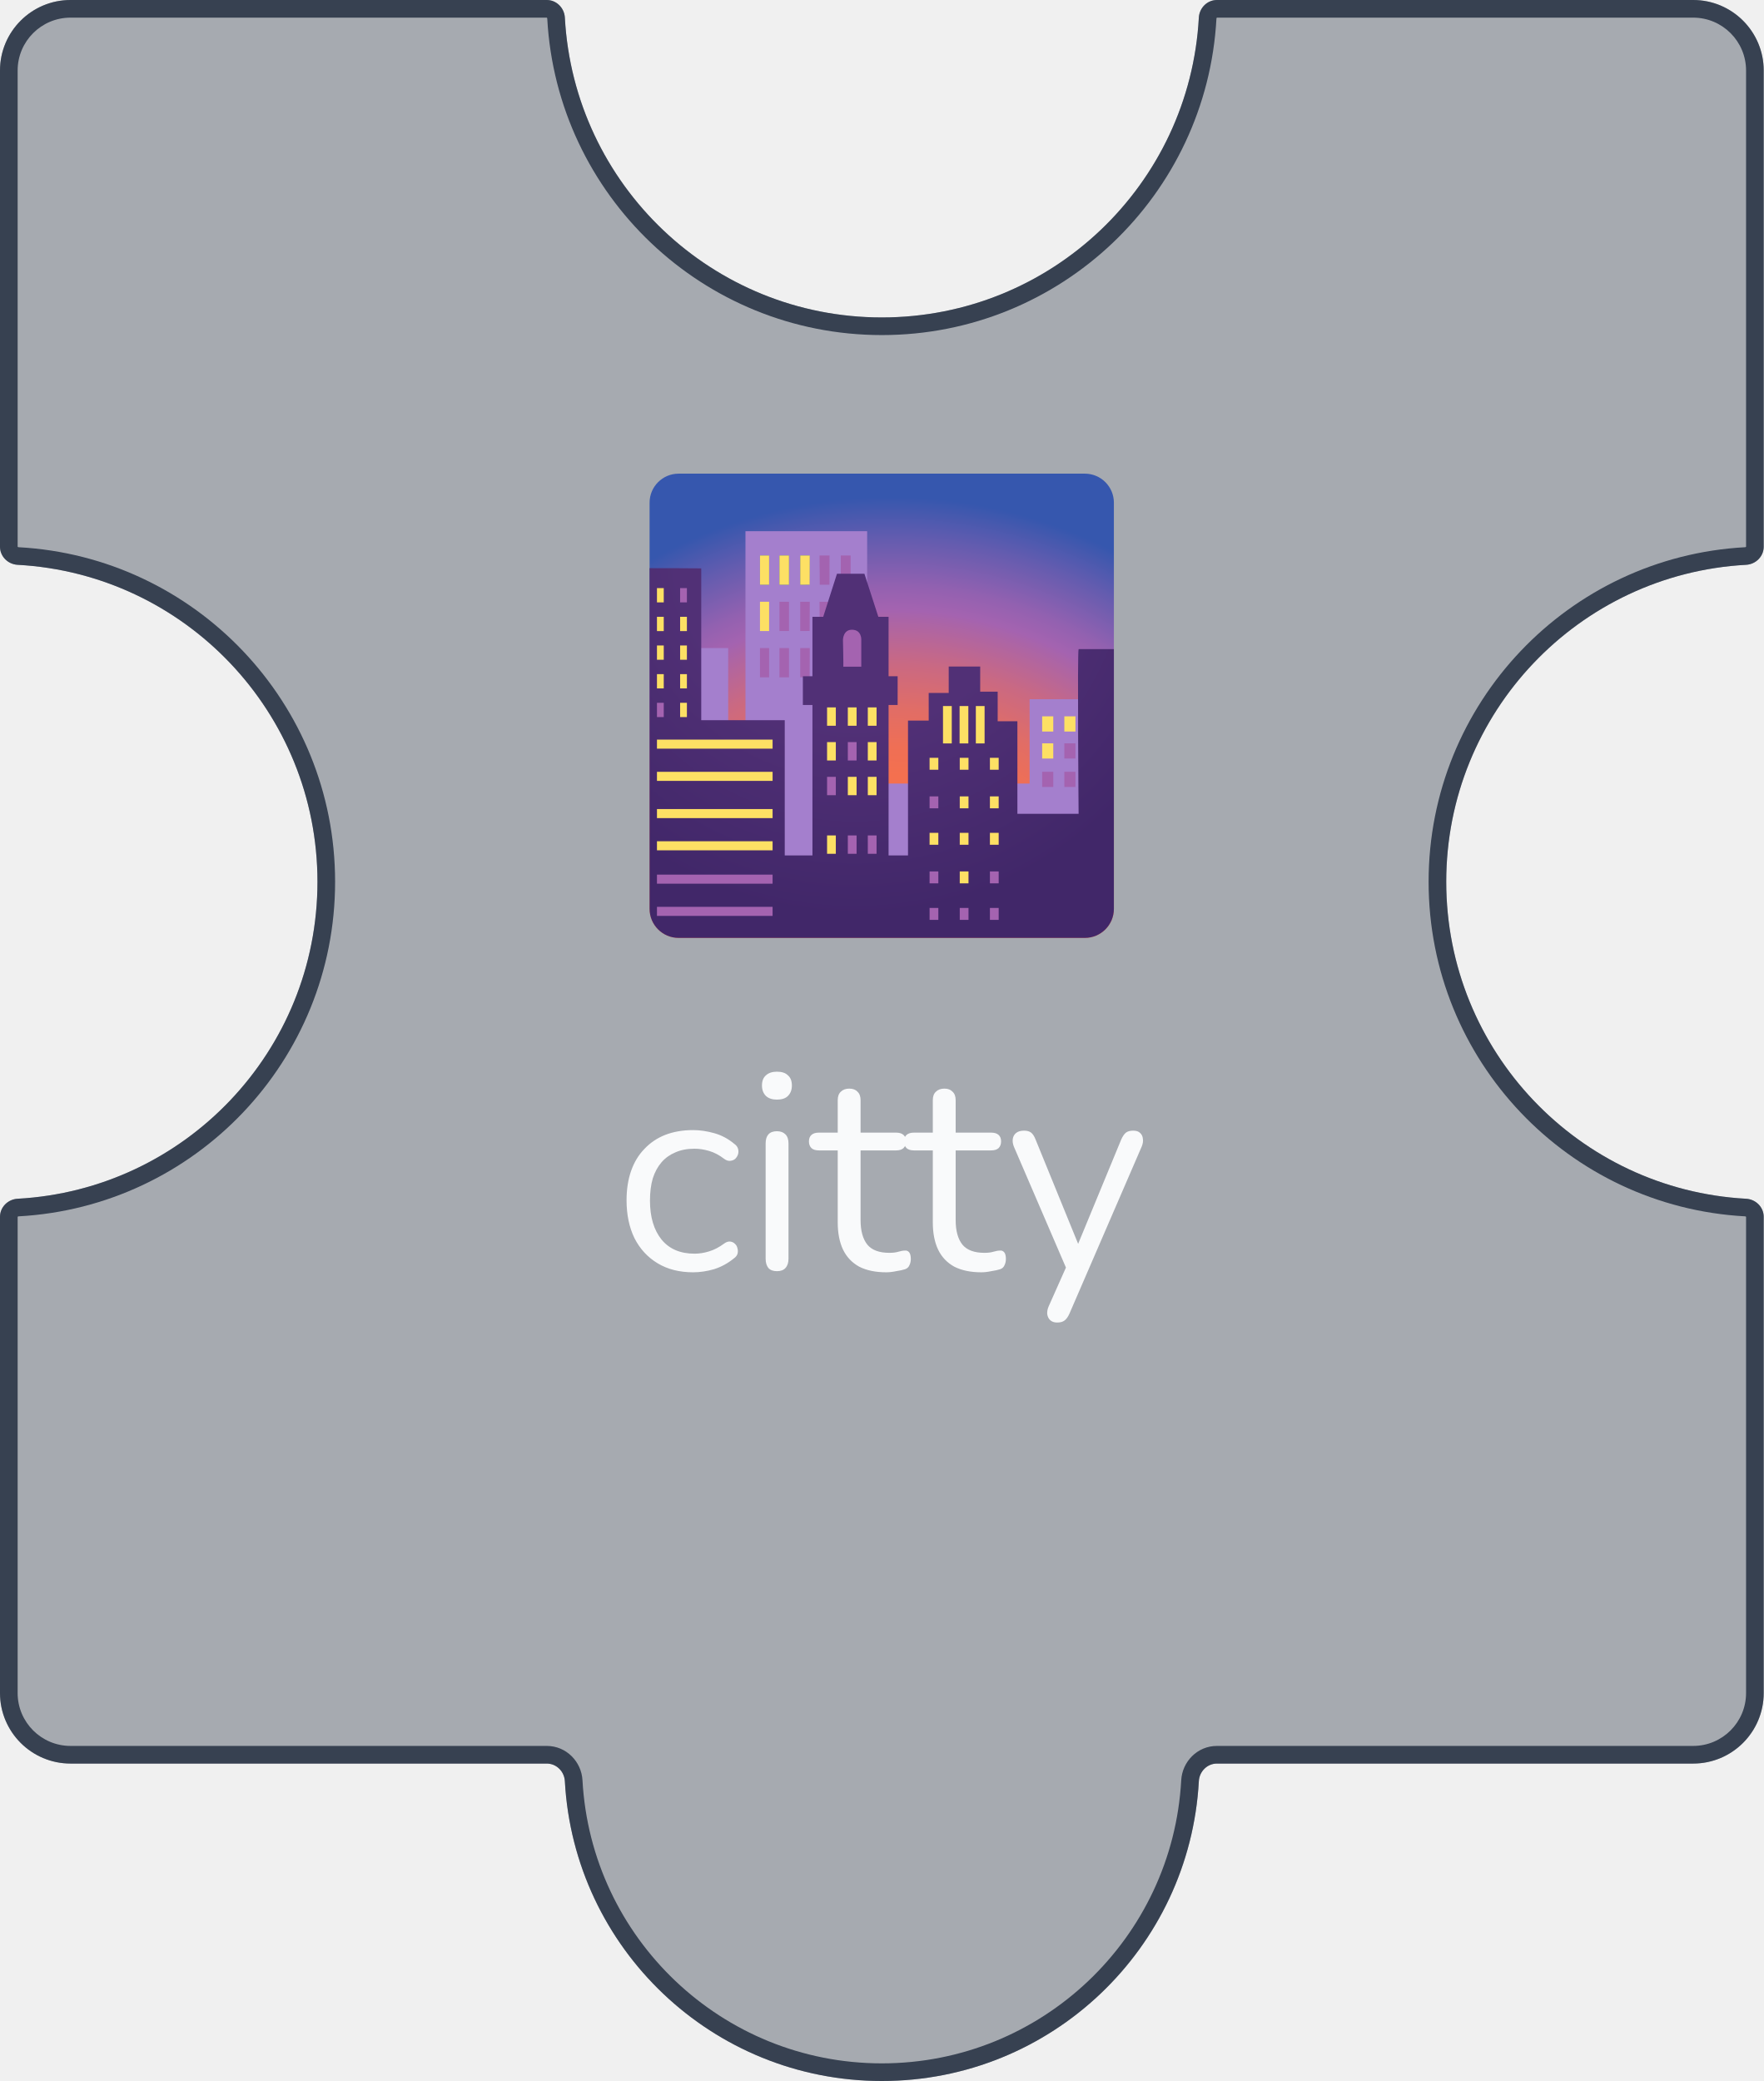
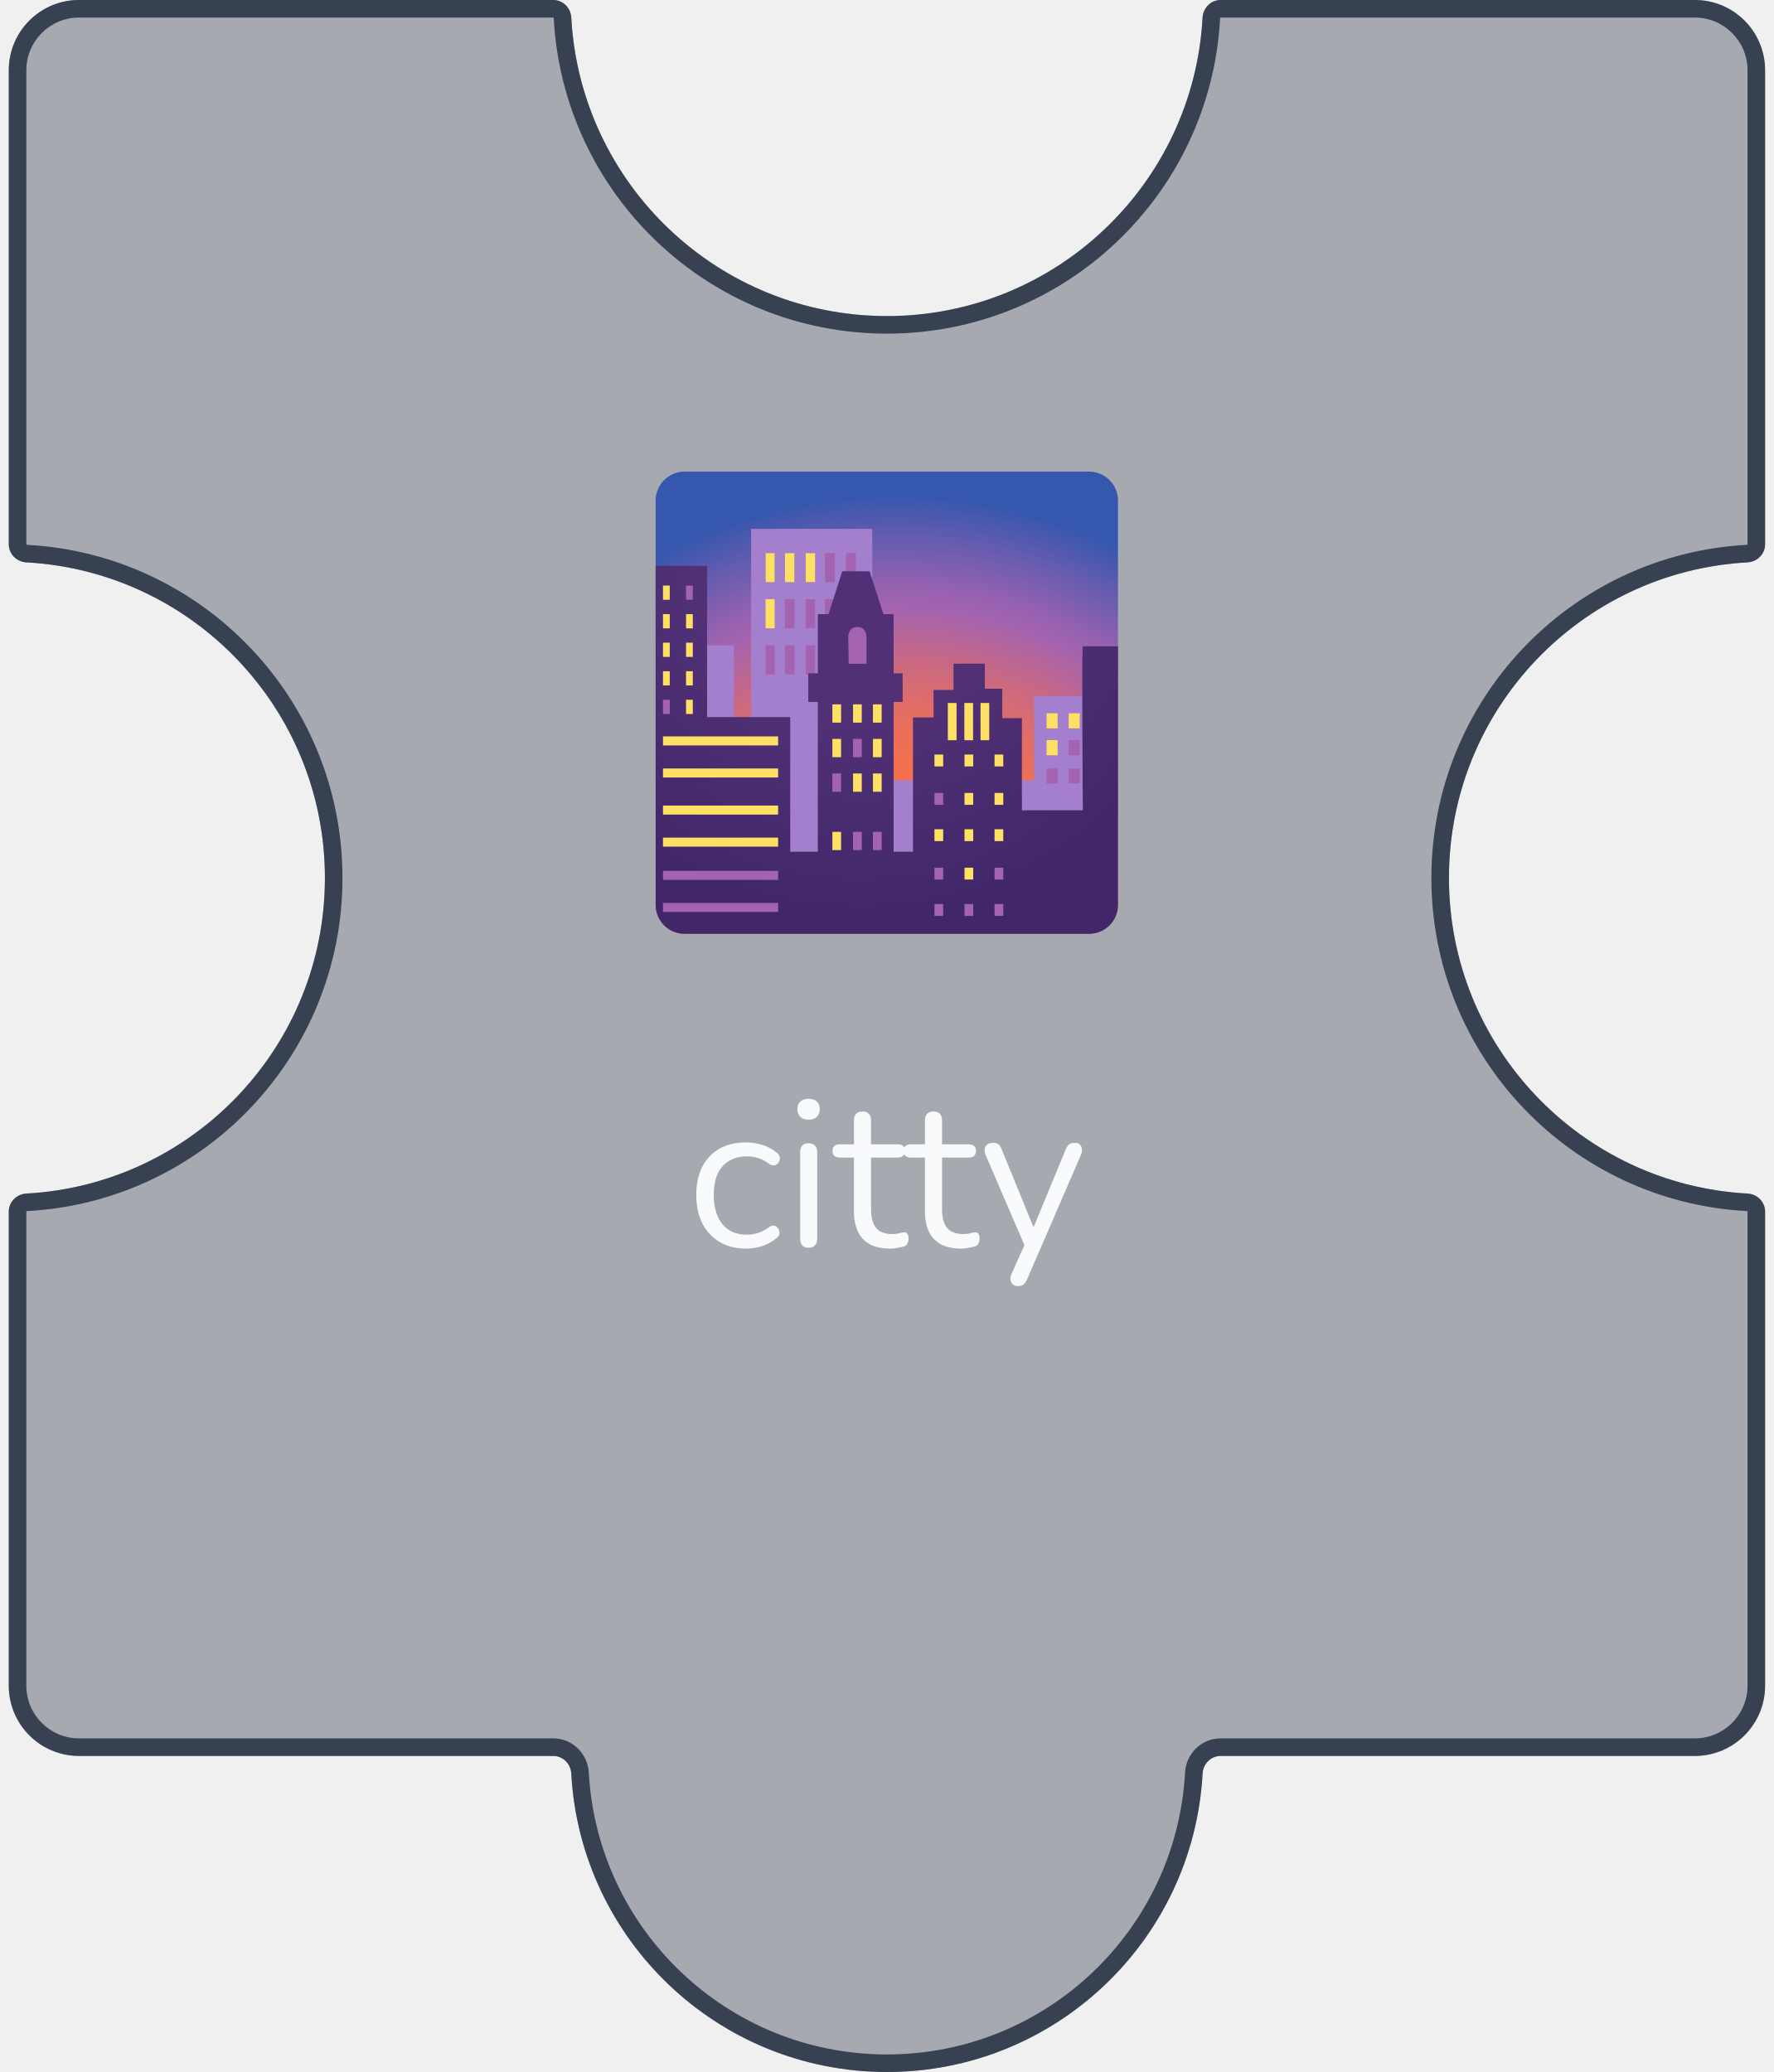
- <svg xmlns="http://www.w3.org/2000/svg" width="100" height="118" viewBox="0 0 100 118" fill="none">
+ <svg xmlns="http://www.w3.org/2000/svg" width="101" height="118" viewBox="0 0 101 118" fill="none">
  <mask id="path-1-inside-1_576_10476" fill="white">
-     <path fill-rule="evenodd" clip-rule="evenodd" d="M69 0C68.448 0 68.003 0.448 67.973 1C67.454 10.476 59.606 18 50 18C40.394 18 32.546 10.476 32.027 1C31.997 0.448 31.552 0 31 0L4 0C1.791 0 0 1.791 0 4L0 31C0 31.552 0.448 31.997 1 32.027C10.476 32.546 18 40.394 18 50C18 59.606 10.476 67.454 1 67.973C0.448 68.003 0 68.448 0 69L0 96C0 98.209 1.791 100 4 100H31C31.552 100 31.997 100.449 32.027 101C32.546 110.476 40.394 118 50 118C59.606 118 67.454 110.476 67.973 101C68.003 100.448 68.448 100 69 100H96C98.209 100 100 98.209 100 96V69C100 68.448 99.552 68.003 99 67.973C89.524 67.454 82 59.606 82 50C82 40.394 89.524 32.546 99 32.027C99.552 31.997 100 31.552 100 31V4C100 1.791 98.209 0 96 0L69 0Z" />
+     <path fill-rule="evenodd" clip-rule="evenodd" d="M69.5 0C68.948 0 68.503 0.448 68.473 1C67.954 10.476 60.106 18 50.5 18C40.894 18 33.046 10.476 32.527 1C32.497 0.448 32.052 0 31.5 0L4.5 0C2.291 0 0.5 1.791 0.5 4L0.5 31C0.5 31.552 0.948 31.997 1.5 32.027C10.976 32.546 18.5 40.394 18.5 50C18.5 59.606 10.976 67.454 1.5 67.973C0.948 68.003 0.5 68.448 0.5 69L0.5 96C0.5 98.209 2.291 100 4.5 100H31.5C32.052 100 32.497 100.449 32.527 101C33.046 110.476 40.894 118 50.5 118C60.106 118 67.954 110.476 68.473 101C68.503 100.448 68.948 100 69.5 100H96.5C98.709 100 100.5 98.209 100.5 96V69C100.5 68.448 100.051 68.003 99.5 67.973C90.024 67.454 82.5 59.606 82.5 50C82.5 40.394 90.024 32.546 99.5 32.027C100.052 31.997 100.5 31.552 100.5 31V4C100.5 1.791 98.709 0 96.5 0L69.5 0Z" />
  </mask>
-   <path fill-rule="evenodd" clip-rule="evenodd" d="M69 0C68.448 0 68.003 0.448 67.973 1C67.454 10.476 59.606 18 50 18C40.394 18 32.546 10.476 32.027 1C31.997 0.448 31.552 0 31 0L4 0C1.791 0 0 1.791 0 4L0 31C0 31.552 0.448 31.997 1 32.027C10.476 32.546 18 40.394 18 50C18 59.606 10.476 67.454 1 67.973C0.448 68.003 0 68.448 0 69L0 96C0 98.209 1.791 100 4 100H31C31.552 100 31.997 100.449 32.027 101C32.546 110.476 40.394 118 50 118C59.606 118 67.454 110.476 67.973 101C68.003 100.448 68.448 100 69 100H96C98.209 100 100 98.209 100 96V69C100 68.448 99.552 68.003 99 67.973C89.524 67.454 82 59.606 82 50C82 40.394 89.524 32.546 99 32.027C99.552 31.997 100 31.552 100 31V4C100 1.791 98.209 0 96 0L69 0Z" fill="#374151" fill-opacity="0.4" />
-   <path d="M99 32.027L98.945 31.029L99 32.027ZM99 67.973L98.945 68.971L99 67.973ZM32.027 101L33.026 100.945L32.027 101ZM1 32.027L0.945 33.026L1 32.027ZM32.027 1L31.029 1.055L32.027 1ZM67.973 101L66.974 100.945L67.973 101ZM67.973 1L66.974 0.945L67.973 1ZM50 19C60.14 19 68.424 11.058 68.971 1.055L66.974 0.945C66.484 9.894 59.072 17 50 17L50 19ZM31.029 1.055C31.576 11.058 39.86 19 50 19L50 17C40.928 17 33.516 9.894 33.026 0.945L31.029 1.055ZM4 1L31 1V-1L4 -1V1ZM1 4C1 2.343 2.343 1 4 1V-1C1.239 -1 -1 1.239 -1 4H1ZM1 31L1 4H-1L-1 31H1ZM19 50C19 39.86 11.058 31.576 1.055 31.029L0.945 33.026C9.894 33.516 17 40.928 17 50L19 50ZM1.055 68.971C11.058 68.424 19 60.14 19 50L17 50C17 59.072 9.894 66.484 0.945 66.974L1.055 68.971ZM1 96L1 69H-1L-1 96H1ZM4 99C2.343 99 1 97.657 1 96H-1C-1 98.761 1.239 101 4 101V99ZM31 99H4V101H31L31 99ZM50 117C40.928 117 33.516 109.894 33.026 100.945L31.029 101.055C31.576 111.058 39.86 119 50 119V117ZM66.974 100.945C66.484 109.894 59.072 117 50 117V119C60.14 119 68.424 111.058 68.971 101.055L66.974 100.945ZM96 99H69V101H96V99ZM99 96C99 97.657 97.657 99 96 99V101C98.761 101 101 98.761 101 96H99ZM99 69V96H101V69H99ZM81 50C81 60.14 88.942 68.424 98.945 68.971L99.055 66.974C90.106 66.484 83 59.072 83 50H81ZM98.945 31.029C88.942 31.576 81 39.86 81 50H83C83 40.928 90.106 33.516 99.055 33.026L98.945 31.029ZM99 4V31H101V4L99 4ZM96 1C97.657 1 99 2.343 99 4L101 4C101 1.239 98.761 -1 96 -1V1ZM69 1L96 1V-1L69 -1V1ZM99.055 33.026C100.101 32.968 101 32.118 101 31H99C99 31.001 99 31.001 99 31.001C99 31 99 31 99 31C99 31 98.999 31.003 98.994 31.008C98.984 31.019 98.967 31.028 98.945 31.029L99.055 33.026ZM101 69C101 67.882 100.101 67.031 99.055 66.974L98.945 68.971C98.967 68.972 98.984 68.981 98.994 68.992C98.999 68.997 99 69 99 69C99 69 99 69 99 68.999C99 68.999 99 68.999 99 69H101ZM31 101C31.001 101 31.001 101 31.001 101C31 101 31 101 31 101C31 101 31.003 101.001 31.008 101.006C31.019 101.016 31.028 101.033 31.029 101.055L33.026 100.945C32.968 99.899 32.118 99 31 99L31 101ZM-1 31C-1 32.118 -0.101 32.968 0.945 33.026L1.055 31.029C1.033 31.028 1.016 31.019 1.006 31.008C1.001 31.003 1 31 1 31C1 31 1 31 1 31.001C1 31.001 1 31.001 1 31H-1ZM0.945 66.974C-0.101 67.031 -1 67.882 -1 69H1C1 68.999 1 68.999 1 68.999C1 69 1 69 1 69C1 69 1.001 68.997 1.006 68.992C1.016 68.981 1.033 68.972 1.055 68.971L0.945 66.974ZM33.026 0.945C32.968 -0.101 32.118 -1 31 -1V1C31.001 1 31.001 1 31.001 1C31 1 31 1 31 1C31 1 31.003 1.001 31.008 1.006C31.019 1.016 31.028 1.033 31.029 1.055L33.026 0.945ZM68.971 101.055C68.972 101.033 68.981 101.016 68.992 101.006C68.997 101.001 69 101 69 101C69 101 69 101 68.999 101C68.999 101 68.999 101 69 101V99C67.882 99 67.031 99.899 66.974 100.945L68.971 101.055ZM68.971 1.055C68.972 1.033 68.981 1.016 68.992 1.006C68.997 1.001 69 1 69 1C69 1 69 1 68.999 1C68.999 1 68.999 1 69 1V-1C67.882 -1 67.031 -0.101 66.974 0.945L68.971 1.055Z" fill="#374151" mask="url(#path-1-inside-1_576_10476)" />
-   <path d="M39.301 72.144C38.522 72.144 37.85 71.973 37.285 71.632C36.72 71.291 36.282 70.816 35.973 70.208C35.674 69.589 35.525 68.875 35.525 68.064C35.525 67.445 35.61 66.891 35.781 66.4C35.952 65.909 36.202 65.493 36.533 65.152C36.864 64.8 37.258 64.533 37.717 64.352C38.186 64.171 38.714 64.08 39.301 64.08C39.685 64.08 40.085 64.139 40.501 64.256C40.917 64.373 41.296 64.576 41.637 64.864C41.744 64.939 41.813 65.029 41.845 65.136C41.877 65.243 41.877 65.349 41.845 65.456C41.813 65.552 41.76 65.637 41.685 65.712C41.61 65.776 41.514 65.813 41.397 65.824C41.29 65.835 41.178 65.797 41.061 65.712C40.784 65.499 40.501 65.349 40.213 65.264C39.925 65.179 39.648 65.136 39.381 65.136C38.965 65.136 38.602 65.205 38.293 65.344C37.984 65.472 37.722 65.659 37.509 65.904C37.296 66.149 37.13 66.453 37.013 66.816C36.906 67.179 36.853 67.6 36.853 68.08C36.853 69.008 37.072 69.744 37.509 70.288C37.946 70.821 38.57 71.088 39.381 71.088C39.648 71.088 39.92 71.045 40.197 70.96C40.485 70.875 40.773 70.725 41.061 70.512C41.178 70.427 41.29 70.389 41.397 70.4C41.504 70.411 41.594 70.453 41.669 70.528C41.744 70.592 41.792 70.677 41.813 70.784C41.845 70.891 41.845 70.997 41.813 71.104C41.781 71.2 41.712 71.285 41.605 71.36C41.264 71.637 40.89 71.84 40.485 71.968C40.08 72.085 39.685 72.144 39.301 72.144ZM44.051 72.08C43.838 72.08 43.678 72.021 43.571 71.904C43.465 71.776 43.411 71.6 43.411 71.376V64.832C43.411 64.608 43.465 64.437 43.571 64.32C43.678 64.203 43.838 64.144 44.051 64.144C44.254 64.144 44.414 64.203 44.531 64.32C44.649 64.437 44.707 64.608 44.707 64.832V71.376C44.707 71.6 44.649 71.776 44.531 71.904C44.425 72.021 44.265 72.08 44.051 72.08ZM44.051 62.352C43.785 62.352 43.577 62.283 43.427 62.144C43.278 61.995 43.203 61.797 43.203 61.552C43.203 61.296 43.278 61.104 43.427 60.976C43.577 60.837 43.785 60.768 44.051 60.768C44.329 60.768 44.537 60.837 44.675 60.976C44.825 61.104 44.899 61.296 44.899 61.552C44.899 61.797 44.825 61.995 44.675 62.144C44.537 62.283 44.329 62.352 44.051 62.352ZM50.25 72.144C49.642 72.144 49.13 72.037 48.714 71.824C48.309 71.6 48.005 71.28 47.802 70.864C47.599 70.437 47.498 69.92 47.498 69.312V65.232H46.426C46.245 65.232 46.106 65.189 46.01 65.104C45.914 65.008 45.866 64.88 45.866 64.72C45.866 64.56 45.914 64.437 46.01 64.352C46.106 64.267 46.245 64.224 46.426 64.224H47.498V62.384C47.498 62.171 47.557 62.011 47.674 61.904C47.791 61.787 47.951 61.728 48.154 61.728C48.357 61.728 48.511 61.787 48.618 61.904C48.735 62.011 48.794 62.171 48.794 62.384V64.224H50.81C50.991 64.224 51.13 64.267 51.226 64.352C51.322 64.437 51.37 64.56 51.37 64.72C51.37 64.88 51.322 65.008 51.226 65.104C51.13 65.189 50.991 65.232 50.81 65.232H48.794V69.184C48.794 69.792 48.922 70.256 49.178 70.576C49.434 70.885 49.85 71.04 50.426 71.04C50.629 71.04 50.799 71.019 50.938 70.976C51.087 70.933 51.21 70.912 51.306 70.912C51.402 70.901 51.482 70.933 51.546 71.008C51.61 71.083 51.642 71.211 51.642 71.392C51.642 71.52 51.615 71.637 51.562 71.744C51.519 71.851 51.439 71.925 51.322 71.968C51.194 72.011 51.023 72.048 50.81 72.08C50.607 72.123 50.421 72.144 50.25 72.144ZM55.641 72.144C55.033 72.144 54.521 72.037 54.105 71.824C53.699 71.6 53.395 71.28 53.193 70.864C52.99 70.437 52.889 69.92 52.889 69.312V65.232H51.817C51.635 65.232 51.497 65.189 51.401 65.104C51.305 65.008 51.257 64.88 51.257 64.72C51.257 64.56 51.305 64.437 51.401 64.352C51.497 64.267 51.635 64.224 51.817 64.224H52.889V62.384C52.889 62.171 52.947 62.011 53.065 61.904C53.182 61.787 53.342 61.728 53.545 61.728C53.747 61.728 53.902 61.787 54.009 61.904C54.126 62.011 54.185 62.171 54.185 62.384V64.224H56.201C56.382 64.224 56.521 64.267 56.617 64.352C56.713 64.437 56.761 64.56 56.761 64.72C56.761 64.88 56.713 65.008 56.617 65.104C56.521 65.189 56.382 65.232 56.201 65.232H54.185V69.184C54.185 69.792 54.313 70.256 54.569 70.576C54.825 70.885 55.241 71.04 55.817 71.04C56.019 71.04 56.19 71.019 56.329 70.976C56.478 70.933 56.601 70.912 56.697 70.912C56.793 70.901 56.873 70.933 56.937 71.008C57.001 71.083 57.033 71.211 57.033 71.392C57.033 71.52 57.006 71.637 56.953 71.744C56.91 71.851 56.83 71.925 56.713 71.968C56.585 72.011 56.414 72.048 56.201 72.08C55.998 72.123 55.811 72.144 55.641 72.144ZM59.936 74.992C59.776 74.992 59.648 74.949 59.552 74.864C59.456 74.779 59.398 74.661 59.376 74.512C59.365 74.373 59.392 74.229 59.456 74.08L60.56 71.6V72.16L57.488 65.024C57.424 64.864 57.403 64.715 57.424 64.576C57.446 64.437 57.51 64.325 57.616 64.24C57.723 64.155 57.872 64.112 58.064 64.112C58.235 64.112 58.368 64.149 58.464 64.224C58.56 64.299 58.645 64.432 58.72 64.624L61.344 71.056H60.912L63.568 64.624C63.654 64.432 63.744 64.299 63.84 64.224C63.936 64.149 64.075 64.112 64.256 64.112C64.427 64.112 64.555 64.155 64.64 64.24C64.736 64.325 64.79 64.437 64.8 64.576C64.822 64.704 64.8 64.848 64.736 65.008L60.64 74.48C60.555 74.672 60.459 74.805 60.352 74.88C60.256 74.955 60.117 74.992 59.936 74.992Z" fill="#F9FAFB" />
-   <g clip-path="url(#clip0_576_10476)">
-     <path d="M61.511 53.182H38.476C37.568 53.182 36.831 52.445 36.831 51.537V28.503C36.831 27.595 37.568 26.858 38.476 26.858H61.511C62.418 26.858 63.156 27.595 63.156 28.503V51.537C63.158 52.445 62.421 53.182 61.511 53.182Z" fill="url(#paint0_radial_576_10476)" />
-     <path d="M62.534 39.648H58.378V44.43H49.167V30.121H42.267V44.43H41.287V36.747H38.699V46.077H40.778V51.642H62.025V49.212H62.534V39.648Z" fill="#A47FCD" />
-     <path d="M43.09 31.497H43.608V33.157H43.09V31.497ZM44.194 31.497H44.735V33.157H44.194V31.497ZM45.903 31.497H45.373V33.157L45.89 33.153L45.903 31.497Z" fill="#3F737B" />
-     <path d="M47.034 31.497L46.465 31.499L46.48 33.157H47.029L47.034 31.497Z" fill="#A363B0" />
-     <path d="M43.09 31.497H43.608V33.157H43.09V31.497ZM44.194 31.497H44.735V33.157H44.194V31.497ZM45.912 31.497H45.373V33.157L45.905 33.153L45.912 31.497Z" fill="#FDE064" />
-     <path d="M47.034 34.122L46.465 34.124L46.48 35.782H47.029L47.034 34.122Z" fill="#A463B0" />
-     <path d="M43.09 34.122H43.608V35.782H43.09V34.122Z" fill="#FDE064" />
-     <path d="M44.194 34.122H44.735V35.782H44.194V34.122ZM45.912 34.122H45.373V35.782L45.905 35.778L45.912 34.122ZM43.09 36.747H43.608V38.407H43.09V36.747ZM44.194 36.747H44.735V38.407H44.194V36.747ZM45.912 36.747H45.373V38.407L45.905 38.403L45.912 36.747Z" fill="#A463B0" />
-     <path d="M47.672 31.497L47.67 33.157H48.23V31.497H47.672Z" fill="#A363B0" />
-     <path d="M59.089 43.763H59.719V44.624H59.089V43.763ZM60.347 43.763H60.977V44.624H60.347V43.763Z" fill="#A463B0" />
-     <path d="M59.089 42.15H59.719V43.012H59.089V42.15Z" fill="#FDE064" />
-     <path d="M60.347 42.15H60.977V43.012H60.347V42.15Z" fill="#A463B0" />
-     <path d="M59.089 40.619H59.719V41.481H59.089V40.619ZM60.347 40.619H60.977V41.481H60.347V40.619Z" fill="#FDE064" />
-     <path d="M61.156 36.806C61.078 36.966 61.156 46.147 61.156 46.147H57.685V40.897H56.567V39.219H55.576V37.795H53.791V39.291H52.656V40.86H51.483V48.505H50.381V39.974H50.895V38.346H50.381V34.975H49.801L49.011 32.534H47.456L46.675 34.975H46.065V38.346H45.522V39.974H46.065V48.505H44.494V40.838H39.76V32.228C39.76 32.228 36.84 32.208 36.831 32.217V51.537C36.831 52.445 37.568 53.182 38.476 53.182H61.511C62.418 53.182 63.156 52.445 63.156 51.537V36.806H61.156Z" fill="url(#paint1_radial_576_10476)" />
-     <path d="M37.249 51.421H43.805V51.935H37.249V51.421ZM37.249 49.594H43.805V50.108H37.249V49.594Z" fill="#A463B0" />
-     <path d="M37.249 47.702H43.805V48.216H37.249V47.702ZM37.249 45.876H43.805V46.39H37.249V45.876ZM37.249 43.765H43.805V44.279H37.249V43.765ZM37.249 41.938H43.805V42.452H37.249V41.938Z" fill="#FDE064" />
-     <path d="M37.249 39.851H37.634V40.661H37.249V39.851Z" fill="#A463B0" />
-     <path d="M38.562 39.851H38.947V40.661H38.562V39.851ZM37.249 38.226H37.634V39.035H37.249V38.226ZM38.562 38.226H38.947V39.035H38.562V38.226ZM37.249 36.601H37.634V37.41H37.249V36.601ZM38.562 36.601H38.947V37.41H38.562V36.601ZM37.249 34.975H37.634V35.785H37.249V34.975ZM38.562 34.975H38.947V35.785H38.562V34.975ZM37.249 33.348H37.634V34.157H37.249V33.348Z" fill="#FDE064" />
-     <path d="M38.562 33.348H38.947V34.157H38.562V33.348Z" fill="#A463B0" />
-     <path d="M46.894 40.112H47.39V41.153H46.894V40.112ZM48.071 40.112H48.567V41.153H48.071V40.112ZM49.204 40.112H49.7V41.153H49.204V40.112ZM46.894 42.08H47.39V43.122H46.894V42.08ZM46.894 47.372H47.39V48.413H46.894V47.372Z" fill="#FDE064" />
-     <path d="M48.071 47.372H48.567V48.413H48.071V47.372ZM49.204 47.372H49.7V48.413H49.204V47.372ZM48.071 42.08H48.567V43.122H48.071V42.08Z" fill="#A463B0" />
-     <path d="M49.204 42.08H49.7V43.122H49.204V42.08Z" fill="#FDE064" />
-     <path d="M46.894 44.049H47.39V45.09H46.894V44.049Z" fill="#A463B0" />
-     <path d="M48.071 44.049H48.567V45.09H48.071V44.049ZM49.204 44.049H49.7V45.09H49.204V44.049Z" fill="#FDE064" />
-     <path d="M47.815 37.804H48.834V36.29C48.834 36.29 48.871 35.721 48.32 35.708C47.802 35.695 47.795 36.277 47.795 36.277C47.795 36.277 47.828 37.804 47.815 37.804Z" fill="#A463B0" />
-     <path d="M53.467 40.035H53.964V42.155H53.467V40.035ZM55.329 40.035H55.825V42.155H55.329V40.035ZM54.408 40.035H54.904V42.155H54.408V40.035ZM52.706 42.971H53.203V43.647H52.706V42.971ZM54.417 42.971H54.913V43.647H54.417V42.971ZM56.127 42.971H56.624V43.647H56.127V42.971Z" fill="#FDE064" />
-     <path d="M52.706 45.158H53.203V45.834H52.706V45.158Z" fill="#A463B0" />
-     <path d="M54.417 45.158H54.913V45.834H54.417V45.158ZM56.127 45.158H56.624V45.834H56.127V45.158ZM52.706 47.225H53.203V47.901H52.706V47.225ZM54.417 47.225H54.913V47.901H54.417V47.225ZM56.127 47.225H56.624V47.901H56.127V47.225Z" fill="#FDE064" />
-     <path d="M52.706 49.413H53.203V50.089H52.706V49.413Z" fill="#A463B0" />
-     <path d="M54.417 49.413H54.913V50.089H54.417V49.413Z" fill="#FDE064" />
-     <path d="M56.127 49.413H56.624V50.089H56.127V49.413ZM52.706 51.484H53.203V52.16H52.706V51.484ZM54.417 51.484H54.913V52.16H54.417V51.484ZM56.127 51.484H56.624V52.16H56.127V51.484Z" fill="#A463B0" />
-   </g>
+   <path fill-rule="evenodd" clip-rule="evenodd" d="M69.5 0C68.948 0 68.503 0.448 68.473 1C67.954 10.476 60.106 18 50.5 18C40.894 18 33.046 10.476 32.527 1C32.497 0.448 32.052 0 31.5 0L4.5 0C2.291 0 0.5 1.791 0.5 4L0.5 31C0.5 31.552 0.948 31.997 1.5 32.027C10.976 32.546 18.5 40.394 18.5 50C18.5 59.606 10.976 67.454 1.5 67.973C0.948 68.003 0.5 68.448 0.5 69L0.5 96C0.5 98.209 2.291 100 4.5 100H31.5C32.052 100 32.497 100.449 32.527 101C33.046 110.476 40.894 118 50.5 118C60.106 118 67.954 110.476 68.473 101C68.503 100.448 68.948 100 69.5 100H96.5C98.709 100 100.5 98.209 100.5 96V69C100.5 68.448 100.051 68.003 99.5 67.973C90.024 67.454 82.5 59.606 82.5 50C82.5 40.394 90.024 32.546 99.5 32.027C100.052 31.997 100.5 31.552 100.5 31V4C100.5 1.791 98.709 0 96.5 0L69.5 0Z" fill="#374151" fill-opacity="0.4" />
+   <path d="M99.5 32.027L99.445 31.029L99.5 32.027ZM99.5 67.973L99.445 68.971L99.5 67.973ZM32.527 101L33.526 100.945L32.527 101ZM1.5 32.027L1.445 33.026L1.5 32.027ZM32.527 1L31.529 1.055L32.527 1ZM68.473 101L67.474 100.945L68.473 101ZM68.473 1L67.474 0.945L68.473 1ZM50.5 19C60.64 19 68.924 11.058 69.471 1.055L67.474 0.945C66.984 9.894 59.572 17 50.5 17L50.5 19ZM31.529 1.055C32.077 11.058 40.36 19 50.5 19L50.5 17C41.428 17 34.016 9.894 33.526 0.945L31.529 1.055ZM4.5 1L31.5 1V-1L4.5 -1V1ZM1.5 4C1.5 2.343 2.843 1 4.5 1V-1C1.739 -1 -0.5 1.239 -0.5 4H1.5ZM1.5 31L1.5 4H-0.5L-0.5 31H1.5ZM19.5 50C19.5 39.86 11.558 31.576 1.555 31.029L1.445 33.026C10.394 33.516 17.5 40.928 17.5 50L19.5 50ZM1.555 68.971C11.558 68.424 19.5 60.14 19.5 50L17.5 50C17.5 59.072 10.394 66.484 1.445 66.974L1.555 68.971ZM1.5 96L1.5 69H-0.5L-0.5 96H1.5ZM4.5 99C2.843 99 1.5 97.657 1.5 96H-0.5C-0.5 98.761 1.739 101 4.5 101V99ZM31.5 99H4.5V101H31.5L31.5 99ZM50.5 117C41.428 117 34.016 109.894 33.526 100.945L31.529 101.055C32.077 111.058 40.36 119 50.5 119V117ZM67.474 100.945C66.984 109.894 59.572 117 50.5 117V119C60.64 119 68.924 111.058 69.471 101.055L67.474 100.945ZM96.5 99H69.5V101H96.5V99ZM99.5 96C99.5 97.657 98.157 99 96.5 99V101C99.261 101 101.5 98.761 101.5 96H99.5ZM99.5 69V96H101.5V69H99.5ZM81.5 50C81.5 60.14 89.442 68.424 99.445 68.971L99.555 66.974C90.606 66.484 83.5 59.072 83.5 50H81.5ZM99.445 31.029C89.442 31.576 81.5 39.86 81.5 50H83.5C83.5 40.928 90.606 33.516 99.555 33.026L99.445 31.029ZM99.5 4V31H101.5V4L99.5 4ZM96.5 1C98.157 1 99.5 2.343 99.5 4L101.5 4C101.5 1.239 99.261 -1 96.5 -1V1ZM69.5 1L96.5 1V-1L69.5 -1V1ZM99.555 33.026C100.601 32.968 101.5 32.118 101.5 31H99.5C99.5 31.001 99.5 31.001 99.5 31.001C99.5 31 99.5 31 99.5 31C99.5 31 99.499 31.003 99.494 31.008C99.484 31.019 99.467 31.028 99.445 31.029L99.555 33.026ZM101.5 69C101.5 67.882 100.601 67.031 99.555 66.974L99.445 68.971C99.467 68.972 99.484 68.981 99.494 68.992C99.499 68.997 99.5 69 99.5 69C99.5 69 99.5 69 99.5 68.999C99.5 68.999 99.5 68.999 99.5 69H101.5ZM31.5 101C31.501 101 31.501 101 31.501 101C31.5 101 31.5 101 31.5 101C31.5 101 31.503 101.001 31.508 101.006C31.519 101.016 31.528 101.033 31.529 101.055L33.526 100.945C33.468 99.899 32.618 99 31.5 99L31.5 101ZM-0.5 31C-0.5 32.118 0.399 32.968 1.445 33.026L1.555 31.029C1.533 31.028 1.516 31.019 1.506 31.008C1.501 31.003 1.5 31 1.5 31C1.5 31 1.5 31 1.5 31.001C1.5 31.001 1.5 31.001 1.5 31H-0.5ZM1.445 66.974C0.399 67.031 -0.5 67.882 -0.5 69H1.5C1.5 68.999 1.5 68.999 1.5 68.999C1.5 69 1.5 69 1.5 69C1.5 69 1.501 68.997 1.506 68.992C1.516 68.981 1.533 68.972 1.555 68.971L1.445 66.974ZM33.526 0.945C33.468 -0.101 32.618 -1 31.5 -1V1C31.501 1 31.501 1 31.501 1C31.5 1 31.5 1 31.5 1C31.5 1 31.503 1.001 31.508 1.006C31.519 1.016 31.528 1.033 31.529 1.055L33.526 0.945ZM69.471 101.055C69.472 101.033 69.481 101.016 69.492 101.006C69.497 101.001 69.5 101 69.5 101C69.5 101 69.5 101 69.499 101C69.499 101 69.499 101 69.5 101V99C68.382 99 67.531 99.899 67.474 100.945L69.471 101.055ZM69.471 1.055C69.472 1.033 69.481 1.016 69.492 1.006C69.497 1.001 69.5 1 69.5 1C69.5 1 69.5 1 69.499 1C69.499 1 69.499 1 69.5 1V-1C68.382 -1 67.531 -0.101 67.474 0.945L69.471 1.055Z" fill="#374151" mask="url(#path-1-inside-1_576_10476)" />
+   <path d="M42.476 71.108C41.892 71.108 41.388 70.98 40.964 70.724C40.54 70.468 40.212 70.112 39.98 69.656C39.756 69.192 39.644 68.656 39.644 68.048C39.644 67.584 39.708 67.168 39.836 66.8C39.964 66.432 40.152 66.12 40.4 65.864C40.648 65.6 40.944 65.4 41.288 65.264C41.64 65.128 42.036 65.06 42.476 65.06C42.764 65.06 43.064 65.104 43.376 65.192C43.688 65.28 43.972 65.432 44.228 65.648C44.308 65.704 44.36 65.772 44.384 65.852C44.408 65.932 44.408 66.012 44.384 66.092C44.36 66.164 44.32 66.228 44.264 66.284C44.208 66.332 44.136 66.36 44.048 66.368C43.968 66.376 43.884 66.348 43.796 66.284C43.588 66.124 43.376 66.012 43.16 65.948C42.944 65.884 42.736 65.852 42.536 65.852C42.224 65.852 41.952 65.904 41.72 66.008C41.488 66.104 41.292 66.244 41.132 66.428C40.972 66.612 40.848 66.84 40.76 67.112C40.68 67.384 40.64 67.7 40.64 68.06C40.64 68.756 40.804 69.308 41.132 69.716C41.46 70.116 41.928 70.316 42.536 70.316C42.736 70.316 42.94 70.284 43.148 70.22C43.364 70.156 43.58 70.044 43.796 69.884C43.884 69.82 43.968 69.792 44.048 69.8C44.128 69.808 44.196 69.84 44.252 69.896C44.308 69.944 44.344 70.008 44.36 70.088C44.384 70.168 44.384 70.248 44.36 70.328C44.336 70.4 44.284 70.464 44.204 70.52C43.948 70.728 43.668 70.88 43.364 70.976C43.06 71.064 42.764 71.108 42.476 71.108ZM46.038 71.06C45.879 71.06 45.758 71.016 45.678 70.928C45.599 70.832 45.559 70.7 45.559 70.532V65.624C45.559 65.456 45.599 65.328 45.678 65.24C45.758 65.152 45.879 65.108 46.038 65.108C46.191 65.108 46.31 65.152 46.398 65.24C46.486 65.328 46.531 65.456 46.531 65.624V70.532C46.531 70.7 46.486 70.832 46.398 70.928C46.319 71.016 46.199 71.06 46.038 71.06ZM46.038 63.764C45.839 63.764 45.682 63.712 45.571 63.608C45.459 63.496 45.403 63.348 45.403 63.164C45.403 62.972 45.459 62.828 45.571 62.732C45.682 62.628 45.839 62.576 46.038 62.576C46.246 62.576 46.403 62.628 46.507 62.732C46.618 62.828 46.675 62.972 46.675 63.164C46.675 63.348 46.618 63.496 46.507 63.608C46.403 63.712 46.246 63.764 46.038 63.764ZM50.688 71.108C50.231 71.108 49.847 71.028 49.535 70.868C49.231 70.7 49.004 70.46 48.852 70.148C48.7 69.828 48.623 69.44 48.623 68.984V65.924H47.819C47.684 65.924 47.58 65.892 47.508 65.828C47.435 65.756 47.4 65.66 47.4 65.54C47.4 65.42 47.435 65.328 47.508 65.264C47.58 65.2 47.684 65.168 47.819 65.168H48.623V63.788C48.623 63.628 48.667 63.508 48.755 63.428C48.843 63.34 48.964 63.296 49.115 63.296C49.267 63.296 49.383 63.34 49.464 63.428C49.551 63.508 49.596 63.628 49.596 63.788V65.168H51.108C51.243 65.168 51.347 65.2 51.419 65.264C51.492 65.328 51.528 65.42 51.528 65.54C51.528 65.66 51.492 65.756 51.419 65.828C51.347 65.892 51.243 65.924 51.108 65.924H49.596V68.888C49.596 69.344 49.691 69.692 49.883 69.932C50.075 70.164 50.388 70.28 50.819 70.28C50.971 70.28 51.099 70.264 51.203 70.232C51.316 70.2 51.407 70.184 51.48 70.184C51.551 70.176 51.611 70.2 51.66 70.256C51.708 70.312 51.731 70.408 51.731 70.544C51.731 70.64 51.712 70.728 51.672 70.808C51.639 70.888 51.58 70.944 51.492 70.976C51.395 71.008 51.267 71.036 51.108 71.06C50.956 71.092 50.816 71.108 50.688 71.108ZM54.73 71.108C54.275 71.108 53.891 71.028 53.578 70.868C53.275 70.7 53.047 70.46 52.895 70.148C52.742 69.828 52.666 69.44 52.666 68.984V65.924H51.862C51.727 65.924 51.623 65.892 51.55 65.828C51.478 65.756 51.443 65.66 51.443 65.54C51.443 65.42 51.478 65.328 51.55 65.264C51.623 65.2 51.727 65.168 51.862 65.168H52.666V63.788C52.666 63.628 52.711 63.508 52.798 63.428C52.886 63.34 53.007 63.296 53.158 63.296C53.31 63.296 53.426 63.34 53.507 63.428C53.594 63.508 53.639 63.628 53.639 63.788V65.168H55.151C55.286 65.168 55.391 65.2 55.462 65.264C55.535 65.328 55.571 65.42 55.571 65.54C55.571 65.66 55.535 65.756 55.462 65.828C55.391 65.892 55.286 65.924 55.151 65.924H53.639V68.888C53.639 69.344 53.734 69.692 53.926 69.932C54.118 70.164 54.431 70.28 54.862 70.28C55.014 70.28 55.142 70.264 55.246 70.232C55.358 70.2 55.45 70.184 55.523 70.184C55.594 70.176 55.654 70.2 55.703 70.256C55.751 70.312 55.775 70.408 55.775 70.544C55.775 70.64 55.755 70.728 55.715 70.808C55.682 70.888 55.623 70.944 55.535 70.976C55.438 71.008 55.31 71.036 55.151 71.06C54.998 71.092 54.858 71.108 54.73 71.108ZM57.952 73.244C57.832 73.244 57.736 73.212 57.664 73.148C57.592 73.084 57.548 72.996 57.532 72.884C57.524 72.78 57.544 72.672 57.592 72.56L58.42 70.7V71.12L56.116 65.768C56.068 65.648 56.052 65.536 56.068 65.432C56.084 65.328 56.132 65.244 56.212 65.18C56.292 65.116 56.404 65.084 56.548 65.084C56.676 65.084 56.776 65.112 56.848 65.168C56.92 65.224 56.984 65.324 57.04 65.468L59.008 70.292H58.684L60.676 65.468C60.74 65.324 60.808 65.224 60.88 65.168C60.952 65.112 61.056 65.084 61.192 65.084C61.32 65.084 61.416 65.116 61.48 65.18C61.552 65.244 61.592 65.328 61.6 65.432C61.616 65.528 61.6 65.636 61.552 65.756L58.48 72.86C58.416 73.004 58.344 73.104 58.264 73.16C58.192 73.216 58.088 73.244 57.952 73.244Z" fill="#F9FAFB" />
+   <path d="M62.011 53.182H38.976C38.068 53.182 37.331 52.445 37.331 51.537V28.503C37.331 27.595 38.068 26.858 38.976 26.858H62.011C62.918 26.858 63.656 27.595 63.656 28.503V51.537C63.658 52.445 62.921 53.182 62.011 53.182Z" fill="url(#paint0_radial_576_10476)" />
+   <path d="M63.034 39.648H58.878V44.43H49.667V30.121H42.767V44.43H41.787V36.747H39.199V46.077H41.278V51.642H62.525V49.212H63.034V39.648Z" fill="#A47FCD" />
+   <path d="M43.59 31.497H44.108V33.157H43.59V31.497ZM44.694 31.497H45.235V33.157H44.694V31.497ZM46.403 31.497H45.873V33.157L46.39 33.153L46.403 31.497Z" fill="#3F737B" />
+   <path d="M47.534 31.497L46.965 31.499L46.98 33.157H47.529L47.534 31.497Z" fill="#A363B0" />
+   <path d="M43.59 31.497H44.108V33.157H43.59V31.497ZM44.694 31.497H45.235V33.157H44.694V31.497ZM46.412 31.497H45.873V33.157L46.405 33.153L46.412 31.497Z" fill="#FDE064" />
+   <path d="M47.534 34.122L46.965 34.124L46.98 35.782H47.529L47.534 34.122Z" fill="#A463B0" />
+   <path d="M43.59 34.122H44.108V35.782H43.59V34.122Z" fill="#FDE064" />
+   <path d="M44.694 34.122H45.235V35.782H44.694V34.122ZM46.412 34.122H45.873V35.782L46.405 35.778L46.412 34.122ZM43.59 36.747H44.108V38.407H43.59V36.747ZM44.694 36.747H45.235V38.407H44.694V36.747ZM46.412 36.747H45.873V38.407L46.405 38.403L46.412 36.747Z" fill="#A463B0" />
+   <path d="M48.172 31.497L48.17 33.157H48.73V31.497H48.172Z" fill="#A363B0" />
+   <path d="M59.589 43.763H60.219V44.624H59.589V43.763ZM60.847 43.763H61.477V44.624H60.847V43.763Z" fill="#A463B0" />
+   <path d="M59.589 42.15H60.219V43.012H59.589V42.15Z" fill="#FDE064" />
+   <path d="M60.847 42.15H61.477V43.012H60.847V42.15Z" fill="#A463B0" />
+   <path d="M59.589 40.619H60.219V41.481H59.589V40.619ZM60.847 40.619H61.477V41.481H60.847V40.619Z" fill="#FDE064" />
+   <path d="M61.656 36.806C61.578 36.966 61.656 46.147 61.656 46.147H58.185V40.897H57.067V39.219H56.076V37.795H54.291V39.291H53.156V40.86H51.983V48.505H50.881V39.974H51.395V38.346H50.881V34.975H50.301L49.511 32.534H47.956L47.175 34.975H46.565V38.346H46.022V39.974H46.565V48.505H44.994V40.838H40.26V32.228C40.26 32.228 37.34 32.208 37.331 32.217V51.537C37.331 52.445 38.068 53.182 38.976 53.182H62.011C62.918 53.182 63.656 52.445 63.656 51.537V36.806H61.656Z" fill="url(#paint1_radial_576_10476)" />
+   <path d="M37.749 51.421H44.305V51.935H37.749V51.421ZM37.749 49.594H44.305V50.108H37.749V49.594Z" fill="#A463B0" />
+   <path d="M37.749 47.702H44.305V48.216H37.749V47.702ZM37.749 45.876H44.305V46.39H37.749V45.876ZM37.749 43.765H44.305V44.279H37.749V43.765ZM37.749 41.938H44.305V42.452H37.749V41.938Z" fill="#FDE064" />
+   <path d="M37.749 39.851H38.134V40.661H37.749V39.851Z" fill="#A463B0" />
+   <path d="M39.062 39.851H39.447V40.661H39.062V39.851ZM37.749 38.226H38.134V39.035H37.749V38.226ZM39.062 38.226H39.447V39.035H39.062V38.226ZM37.749 36.601H38.134V37.41H37.749V36.601ZM39.062 36.601H39.447V37.41H39.062V36.601ZM37.749 34.975H38.134V35.785H37.749V34.975ZM39.062 34.975H39.447V35.785H39.062V34.975ZM37.749 33.348H38.134V34.157H37.749V33.348Z" fill="#FDE064" />
+   <path d="M39.062 33.348H39.447V34.157H39.062V33.348Z" fill="#A463B0" />
+   <path d="M47.394 40.112H47.89V41.153H47.394V40.112ZM48.571 40.112H49.067V41.153H48.571V40.112ZM49.704 40.112H50.2V41.153H49.704V40.112ZM47.394 42.08H47.89V43.122H47.394V42.08ZM47.394 47.372H47.89V48.413H47.394V47.372Z" fill="#FDE064" />
+   <path d="M48.571 47.372H49.067V48.413H48.571V47.372ZM49.704 47.372H50.2V48.413H49.704V47.372ZM48.571 42.08H49.067V43.122H48.571V42.08Z" fill="#A463B0" />
+   <path d="M49.704 42.08H50.2V43.122H49.704V42.08Z" fill="#FDE064" />
+   <path d="M47.394 44.049H47.89V45.09H47.394V44.049Z" fill="#A463B0" />
+   <path d="M48.571 44.049H49.067V45.09H48.571V44.049ZM49.704 44.049H50.2V45.09H49.704V44.049Z" fill="#FDE064" />
+   <path d="M48.315 37.804H49.334V36.29C49.334 36.29 49.371 35.721 48.82 35.708C48.302 35.695 48.295 36.277 48.295 36.277C48.295 36.277 48.328 37.804 48.315 37.804Z" fill="#A463B0" />
+   <path d="M53.967 40.035H54.464V42.155H53.967V40.035ZM55.829 40.035H56.325V42.155H55.829V40.035ZM54.908 40.035H55.404V42.155H54.908V40.035ZM53.206 42.971H53.703V43.647H53.206V42.971ZM54.917 42.971H55.413V43.647H54.917V42.971ZM56.627 42.971H57.124V43.647H56.627V42.971Z" fill="#FDE064" />
+   <path d="M53.206 45.158H53.703V45.834H53.206V45.158Z" fill="#A463B0" />
+   <path d="M54.917 45.158H55.413V45.834H54.917V45.158ZM56.627 45.158H57.124V45.834H56.627V45.158ZM53.206 47.225H53.703V47.901H53.206V47.225ZM54.917 47.225H55.413V47.901H54.917V47.225ZM56.627 47.225H57.124V47.901H56.627V47.225Z" fill="#FDE064" />
+   <path d="M53.206 49.413H53.703V50.089H53.206V49.413Z" fill="#A463B0" />
+   <path d="M54.917 49.413H55.413V50.089H54.917V49.413Z" fill="#FDE064" />
+   <path d="M56.627 49.413H57.124V50.089H56.627V49.413ZM53.206 51.484H53.703V52.16H53.206V51.484ZM54.917 51.484H55.413V52.16H54.917V51.484ZM56.627 51.484H57.124V52.16H56.627V51.484Z" fill="#A463B0" />
  <defs>
-     <radialGradient id="paint0_radial_576_10476" cx="0" cy="0" r="1" gradientUnits="userSpaceOnUse" gradientTransform="translate(50.4876 56.0166) scale(29.5052)">
+     <radialGradient id="paint0_radial_576_10476" cx="0" cy="0" r="1" gradientUnits="userSpaceOnUse" gradientTransform="translate(50.9876 56.0167) scale(29.5052)">
      <stop offset="0.408" stop-color="#F4704F" />
      <stop offset="0.463" stop-color="#EF6F55" />
      <stop offset="0.536" stop-color="#E16D66" />
      <stop offset="0.621" stop-color="#CA6982" />
      <stop offset="0.713" stop-color="#A964A9" />
      <stop offset="0.727" stop-color="#A463B0" />
      <stop offset="0.772" stop-color="#9361B0" />
      <stop offset="0.861" stop-color="#655CAF" />
      <stop offset="0.944" stop-color="#3657AE" />
    </radialGradient>
-     <radialGradient id="paint1_radial_576_10476" cx="0" cy="0" r="1" gradientUnits="userSpaceOnUse" gradientTransform="translate(48.4663 31.0923) scale(21.9612)">
+     <radialGradient id="paint1_radial_576_10476" cx="0" cy="0" r="1" gradientUnits="userSpaceOnUse" gradientTransform="translate(48.9663 31.0922) scale(21.9612)">
      <stop offset="0.46" stop-color="#513076" />
      <stop offset="0.951" stop-color="#412769" />
    </radialGradient>
-     <clipPath id="clip0_576_10476">
-       <rect width="28" height="28" fill="white" transform="translate(36 26)" />
-     </clipPath>
  </defs>
</svg>
